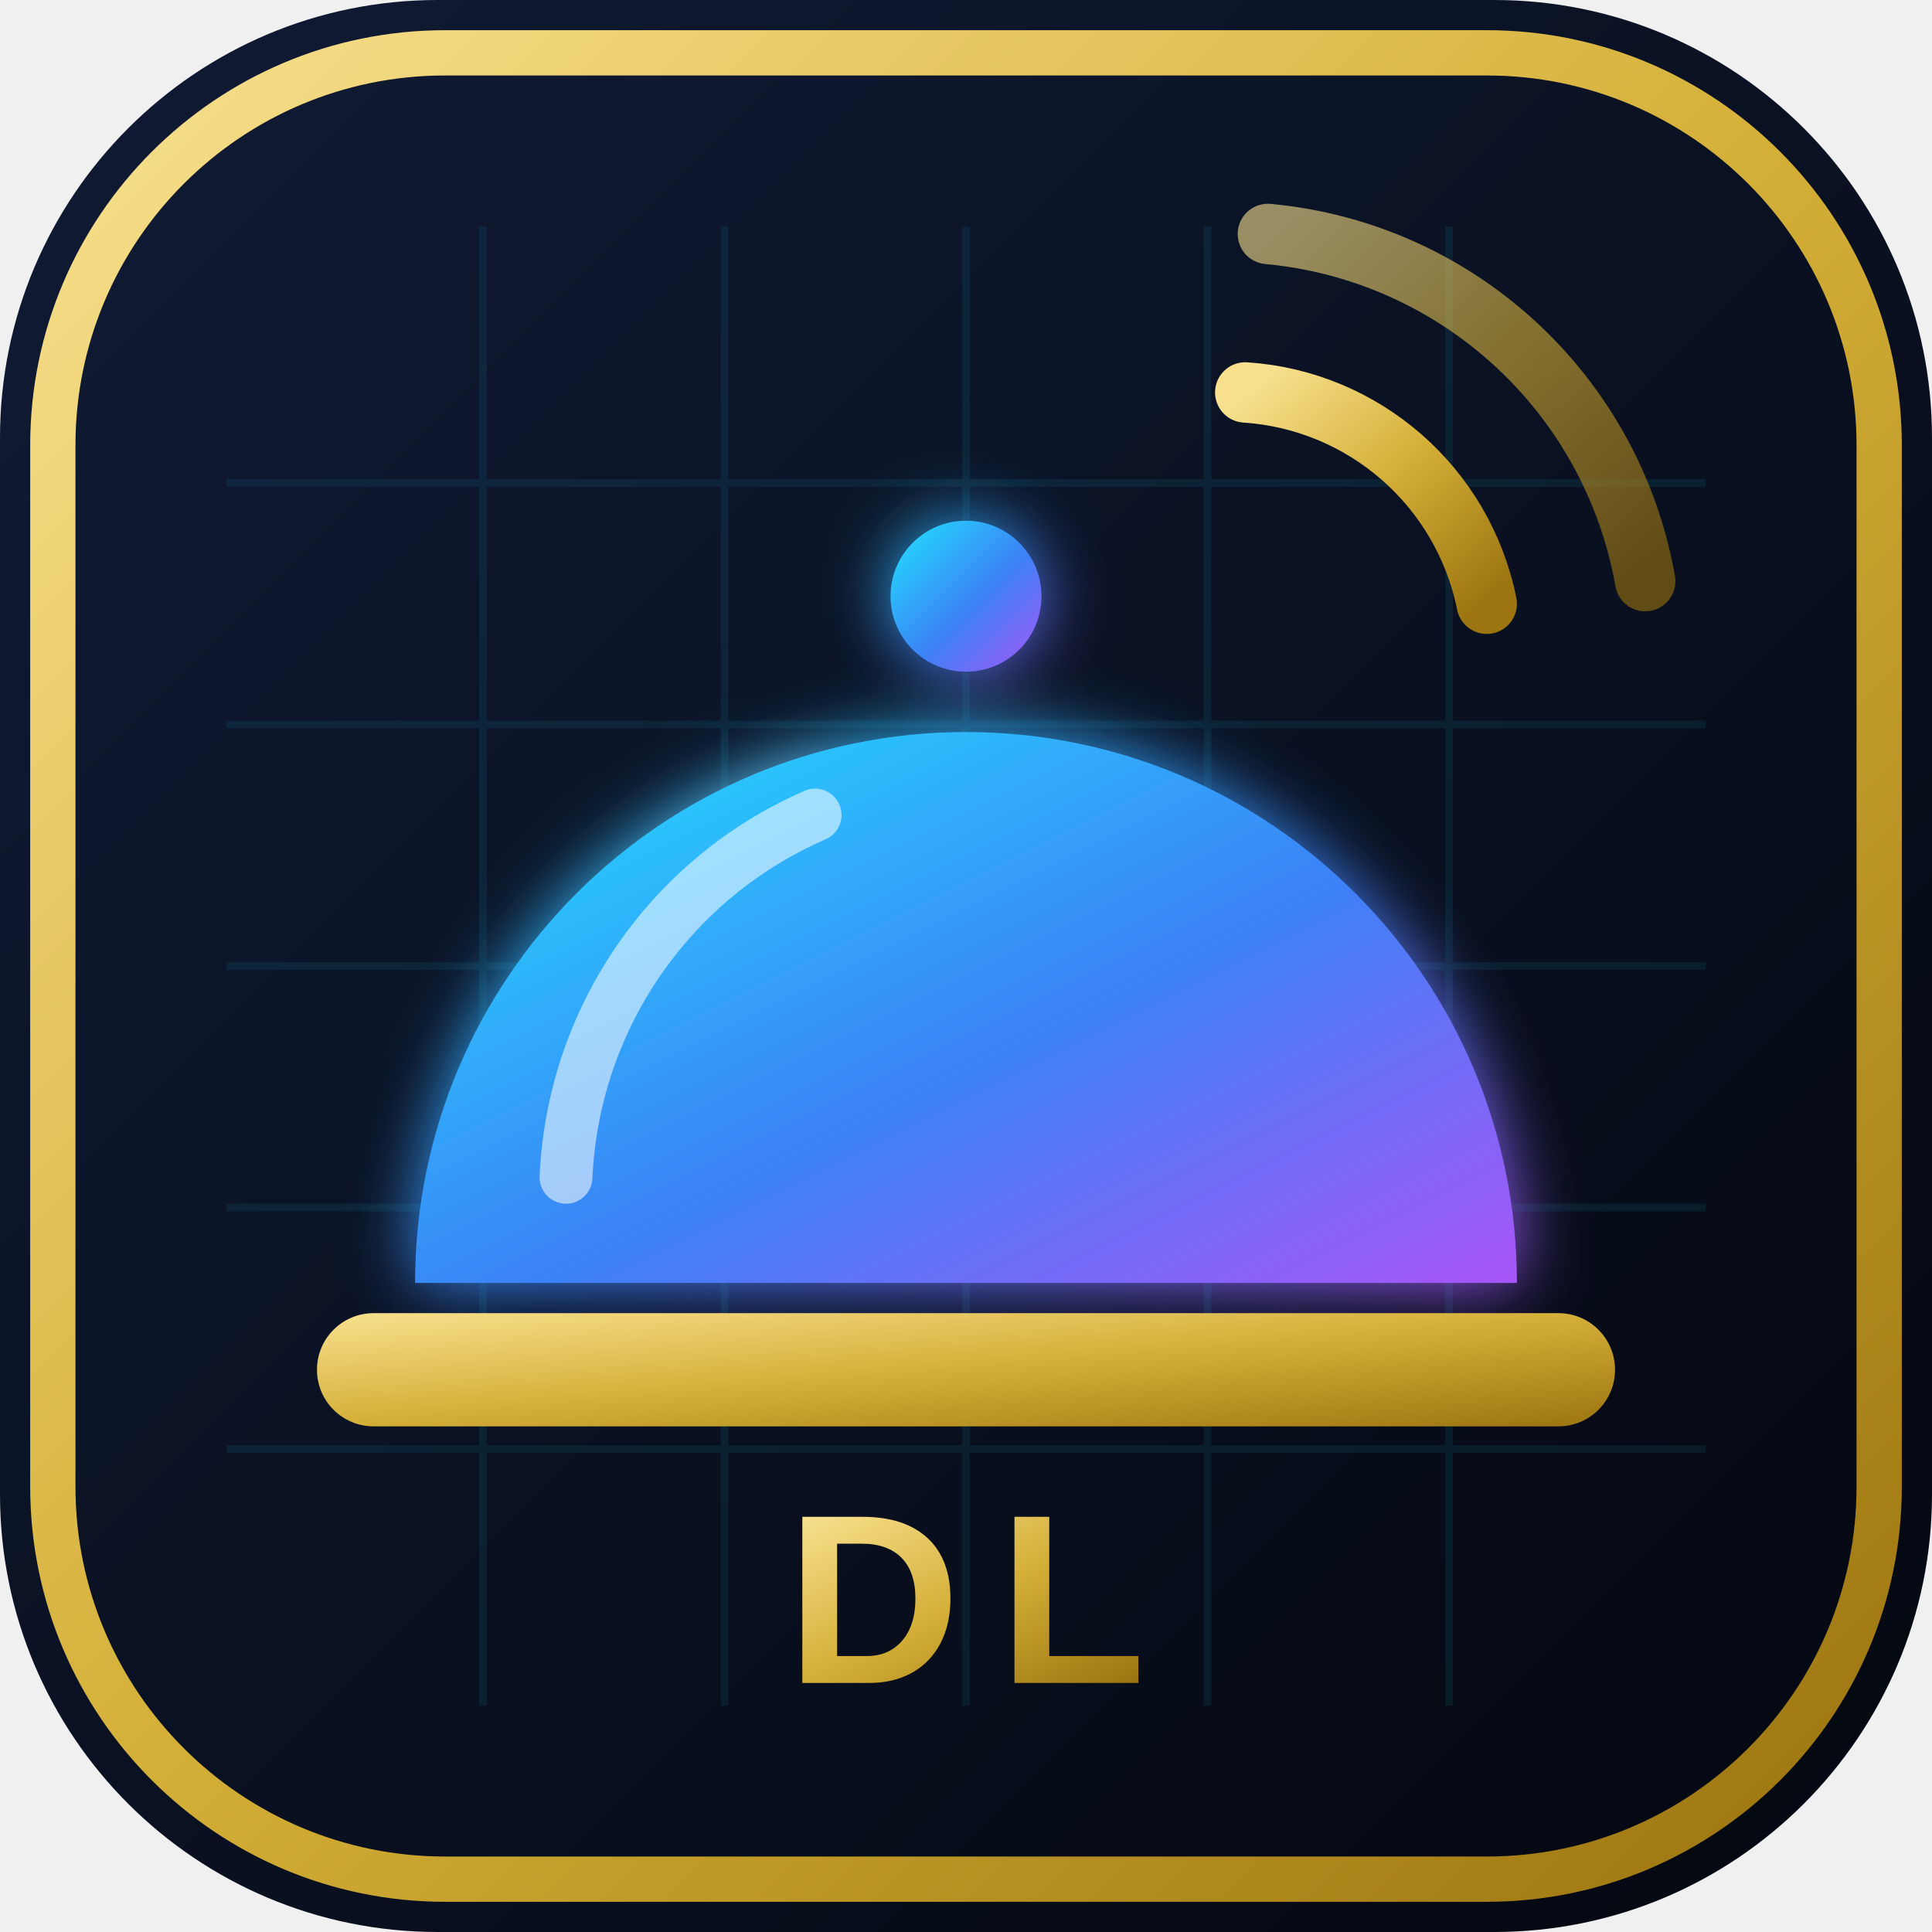
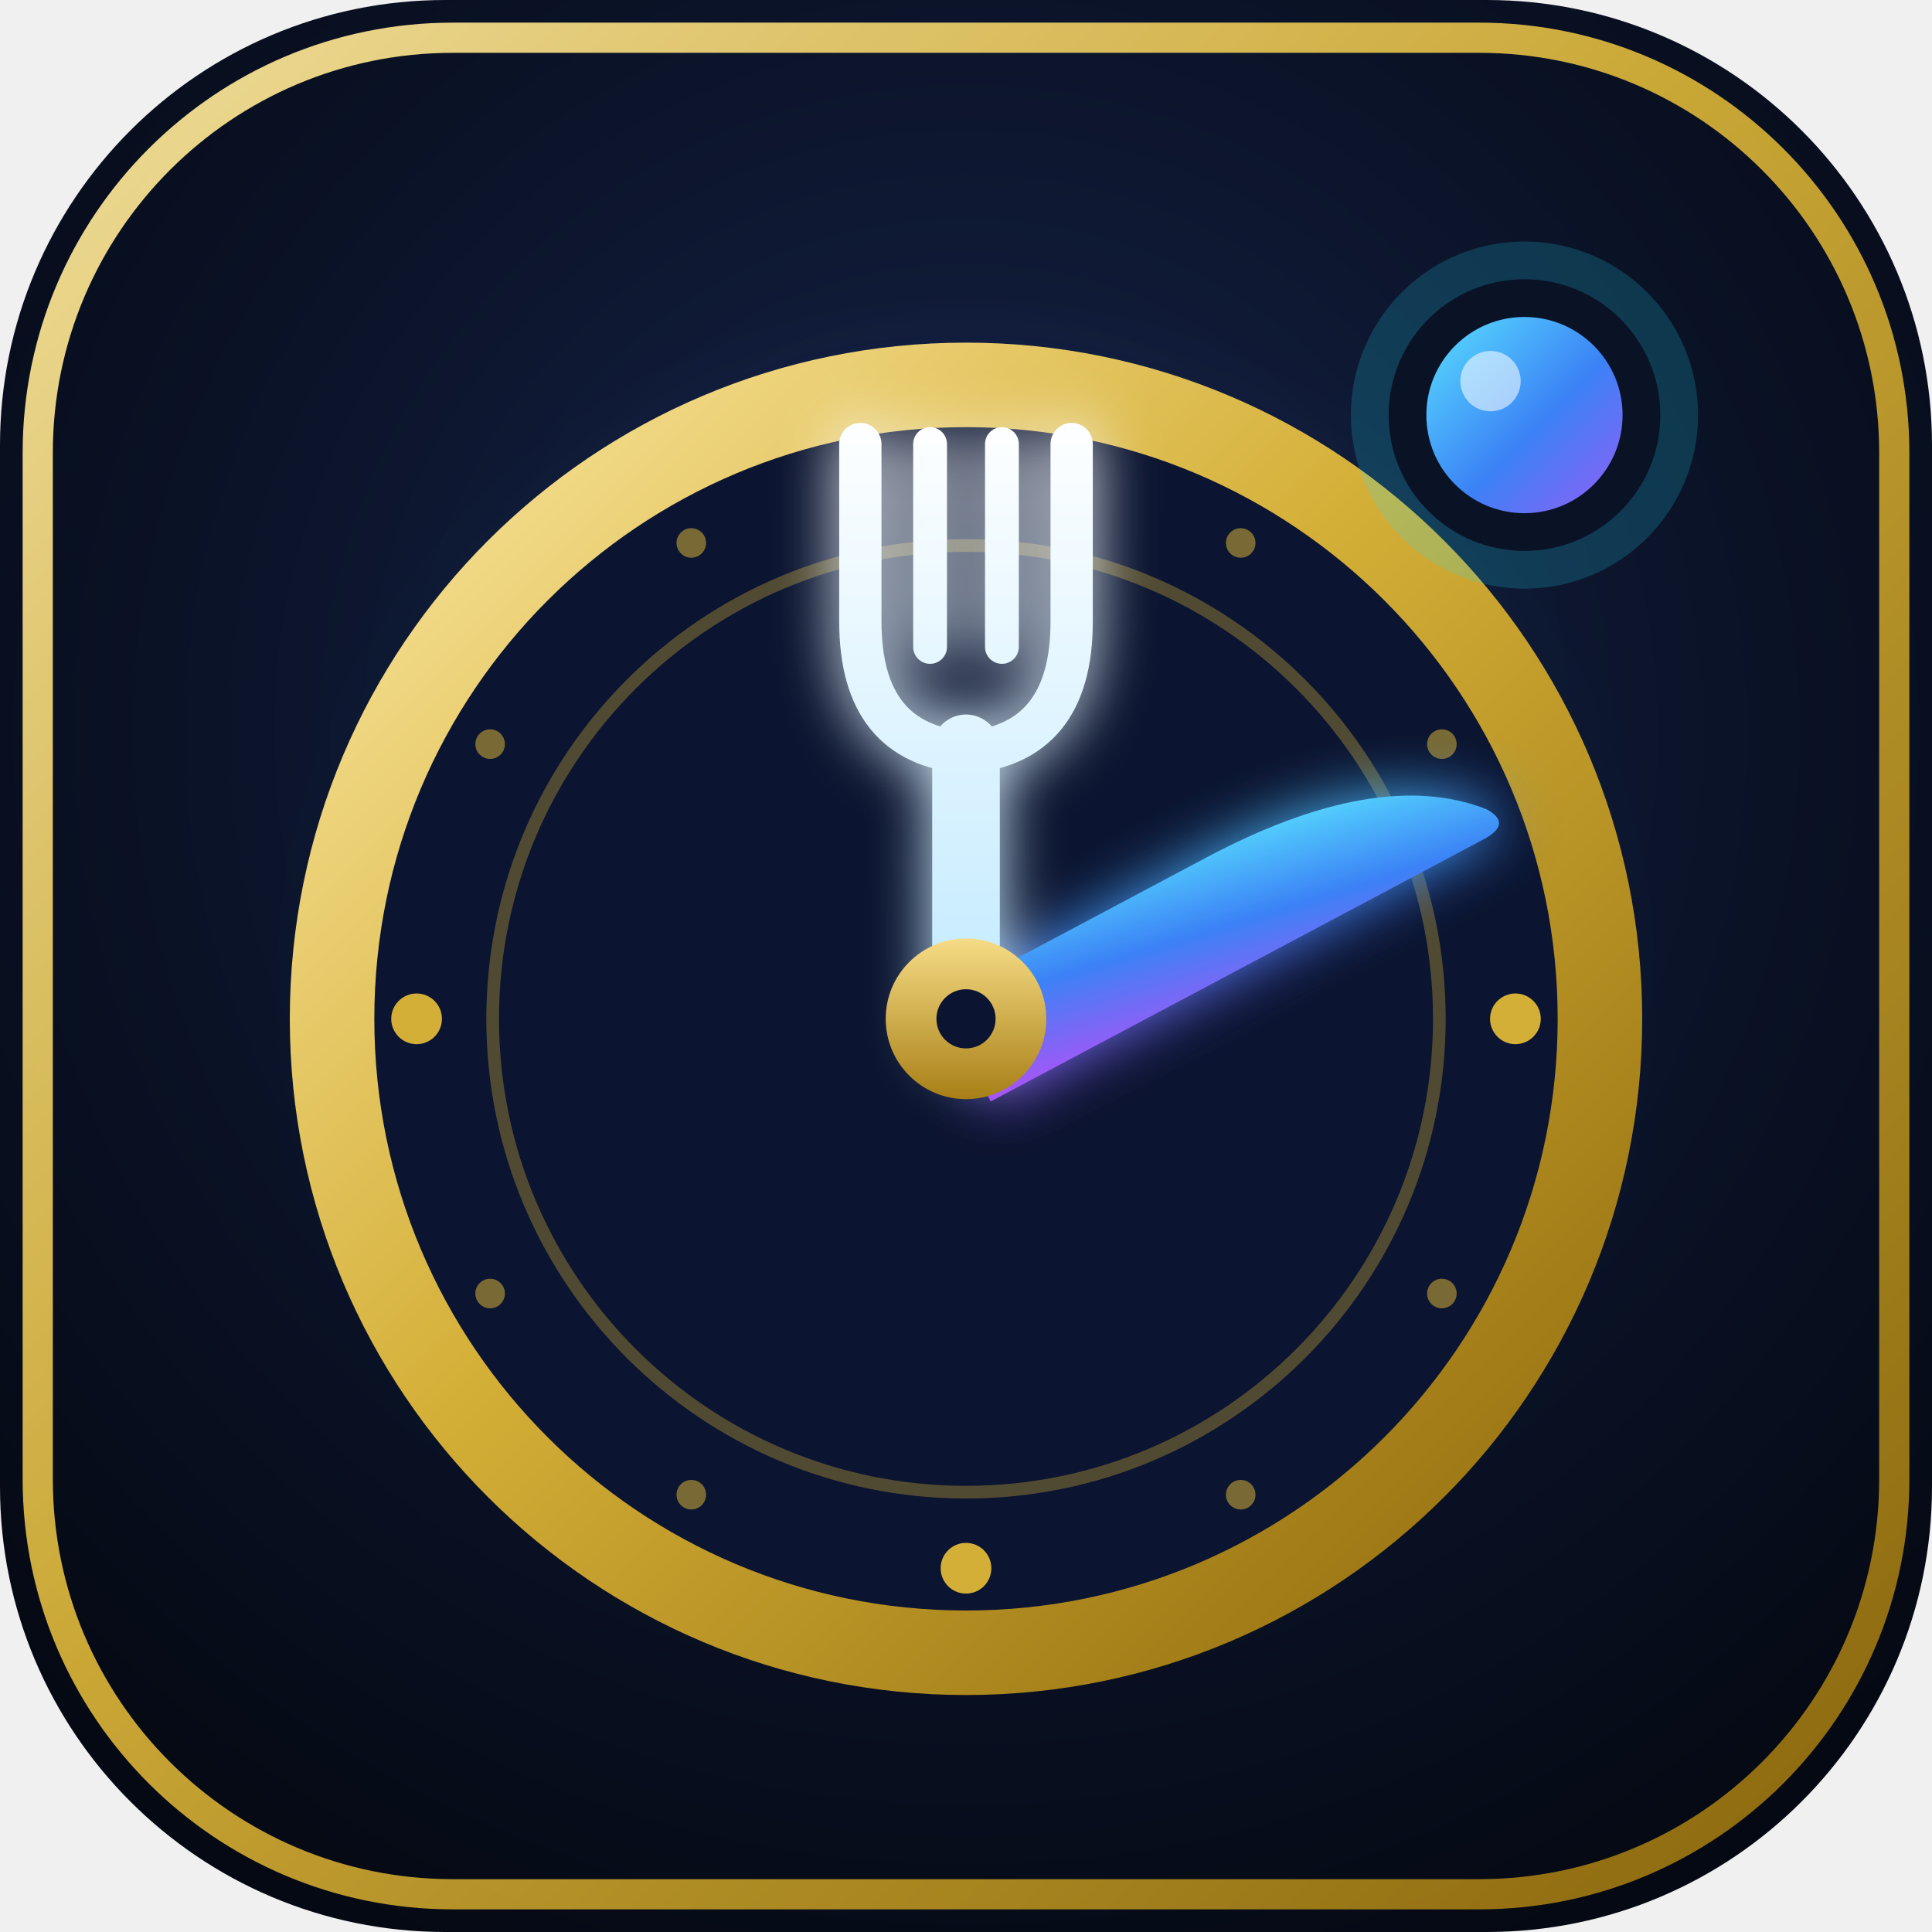
<svg xmlns="http://www.w3.org/2000/svg" viewBox="0 0 512 512">
  <defs>
-     <linearGradient id="bg" x1="0" y1="0" x2="1" y2="1">
-       <stop offset="0" stop-color="#101b35" />
+     <radialGradient id="bg" cx="50%" cy="38%" r="75%">
+       <stop offset="0" stop-color="#16244a" />
+       <stop offset=".55" stop-color="#0a1226" />
      <stop offset="1" stop-color="#04070f" />
+     </radialGradient>
+     <linearGradient id="gold" x1="0" y1="0" x2="1" y2="1">
+       <stop offset="0" stop-color="#fbe7a1" />
+       <stop offset=".45" stop-color="#d4af37" />
+       <stop offset="1" stop-color="#8f6a0c" />
    </linearGradient>
-     <linearGradient id="gold" x1="0" y1="0" x2="1" y2="1">
-       <stop offset="0" stop-color="#f8e08e" />
-       <stop offset=".5" stop-color="#d4af37" />
-       <stop offset="1" stop-color="#9c7410" />
+     <linearGradient id="goldB" x1="0" y1="0" x2="0" y2="1">
+       <stop offset="0" stop-color="#f6dc85" />
+       <stop offset="1" stop-color="#a87f16" />
    </linearGradient>
    <linearGradient id="neon" x1="0" y1="0" x2="1" y2="1">
-       <stop offset="0" stop-color="#22e4ff" />
+       <stop offset="0" stop-color="#5ef0ff" />
      <stop offset=".55" stop-color="#3b82f6" />
      <stop offset="1" stop-color="#a855f7" />
    </linearGradient>
-     <filter id="glow" x="-30%" y="-30%" width="160%" height="160%">
-       <feGaussianBlur stdDeviation="9" result="b" />
+     <linearGradient id="hand" gradientUnits="userSpaceOnUse" x1="0" y1="120" x2="0" y2="270">
+       <stop offset="0" stop-color="#ffffff" />
+       <stop offset="1" stop-color="#bfe9ff" />
+     </linearGradient>
+     <filter id="glow" x="-50%" y="-50%" width="200%" height="200%">
+       <feGaussianBlur stdDeviation="7" result="b" />
      <feMerge>
        <feMergeNode in="b" />
        <feMergeNode in="SourceGraphic" />
      </feMerge>
    </filter>
+     <filter id="soft" x="-50%" y="-50%" width="200%" height="200%">
+       <feGaussianBlur stdDeviation="18" />
+     </filter>
  </defs>
-   <rect width="512" height="512" rx="116" fill="url(#bg)" />
-   <rect x="14" y="14" width="484" height="484" rx="104" fill="none" stroke="url(#gold)" stroke-width="12" />
-   <g stroke="#22e4ff" stroke-opacity=".08" stroke-width="2">
-     <path d="M60 128H452M60 192H452M60 256H452M60 320H452M60 384H452M128 60V452M192 60V452M256 60V452M320 60V452M384 60V452" />
+   <rect width="512" height="512" rx="118" fill="url(#bg)" />
+   <circle cx="256" cy="262" r="150" fill="#3b82f6" opacity=".22" filter="url(#soft)" />
+   <rect x="10" y="10" width="492" height="492" rx="110" fill="none" stroke="url(#gold)" stroke-width="8" opacity=".95" />
+   <g transform="translate(256 270) scale(1.12) translate(-256 -264)">
+     <circle cx="256" cy="264" r="150" fill="#0b1430" stroke="url(#gold)" stroke-width="20" />
+     <circle cx="256" cy="264" r="112" fill="none" stroke="#d4af37" stroke-opacity=".35" stroke-width="3" />
+     <g fill="#d4af37">
+       <circle cx="386" cy="264" r="6" />
+       <circle cx="256" cy="394" r="6" />
+       <circle cx="126" cy="264" r="6" />
+     </g>
+     <g fill="#d4af37" opacity=".55">
+       <circle cx="321" cy="151.4" r="3.5" />
+       <circle cx="368.6" cy="199" r="3.5" />
+       <circle cx="368.6" cy="329" r="3.5" />
+       <circle cx="321" cy="376.6" r="3.5" />
+       <circle cx="191" cy="376.6" r="3.5" />
+       <circle cx="143.4" cy="329" r="3.5" />
+       <circle cx="143.4" cy="199" r="3.5" />
+       <circle cx="191" cy="151.4" r="3.5" />
+     </g>
+     <g filter="url(#glow)">
+       <g transform="rotate(62 256 264)">
+         <path d="M249 268 V196 Q249 150 270 132 Q276 128 276 136 V268 Z" fill="url(#neon)" />
+       </g>
+       <g stroke="url(#hand)" stroke-linecap="round" stroke-linejoin="round" fill="none">
+         <path d="M256 266 V200" stroke-width="16" />
+         <path d="M231 128 V170 Q231 199 256 201 Q281 199 281 170 V128" stroke-width="10" />
+         <path d="M247.5 128 V176 M264.5 128 V176" stroke-width="8" />
+       </g>
+     </g>
+     <circle cx="256" cy="264" r="19" fill="url(#goldB)" />
+     <circle cx="256" cy="264" r="7" fill="#0b1430" />
  </g>
-   <g fill="none" stroke="url(#gold)" stroke-width="16" stroke-linecap="round">
-     <path d="M330 104a70 70 0 0 1 64 56" />
-     <path d="M336 62a112 112 0 0 1 100 92" stroke-opacity=".6" />
-   </g>
-   <g filter="url(#glow)">
-     <circle cx="256" cy="158" r="20" fill="url(#neon)" />
-     <path d="M110 340a146 146 0 0 1 292 0Z" fill="url(#neon)" />
-     <path d="M150 312a110 110 0 0 1 66-96" fill="none" stroke="#fff" stroke-opacity=".55" stroke-width="14" stroke-linecap="round" />
-   </g>
-   <rect x="84" y="348" width="344" height="30" rx="15" fill="url(#gold)" />
-   <text x="256" y="446" text-anchor="middle" font-family="Space Grotesk,Arial Black,Arial,sans-serif" font-weight="800" font-size="64" letter-spacing="10" fill="url(#gold)">DL</text>
+   <circle cx="404" cy="110" r="46" fill="#22e4ff" opacity=".18" />
+   <circle cx="404" cy="110" r="31" fill="url(#neon)" stroke="#0a1226" stroke-width="10" />
+   <circle cx="395" cy="101" r="8" fill="#fff" opacity=".55" />
</svg>
